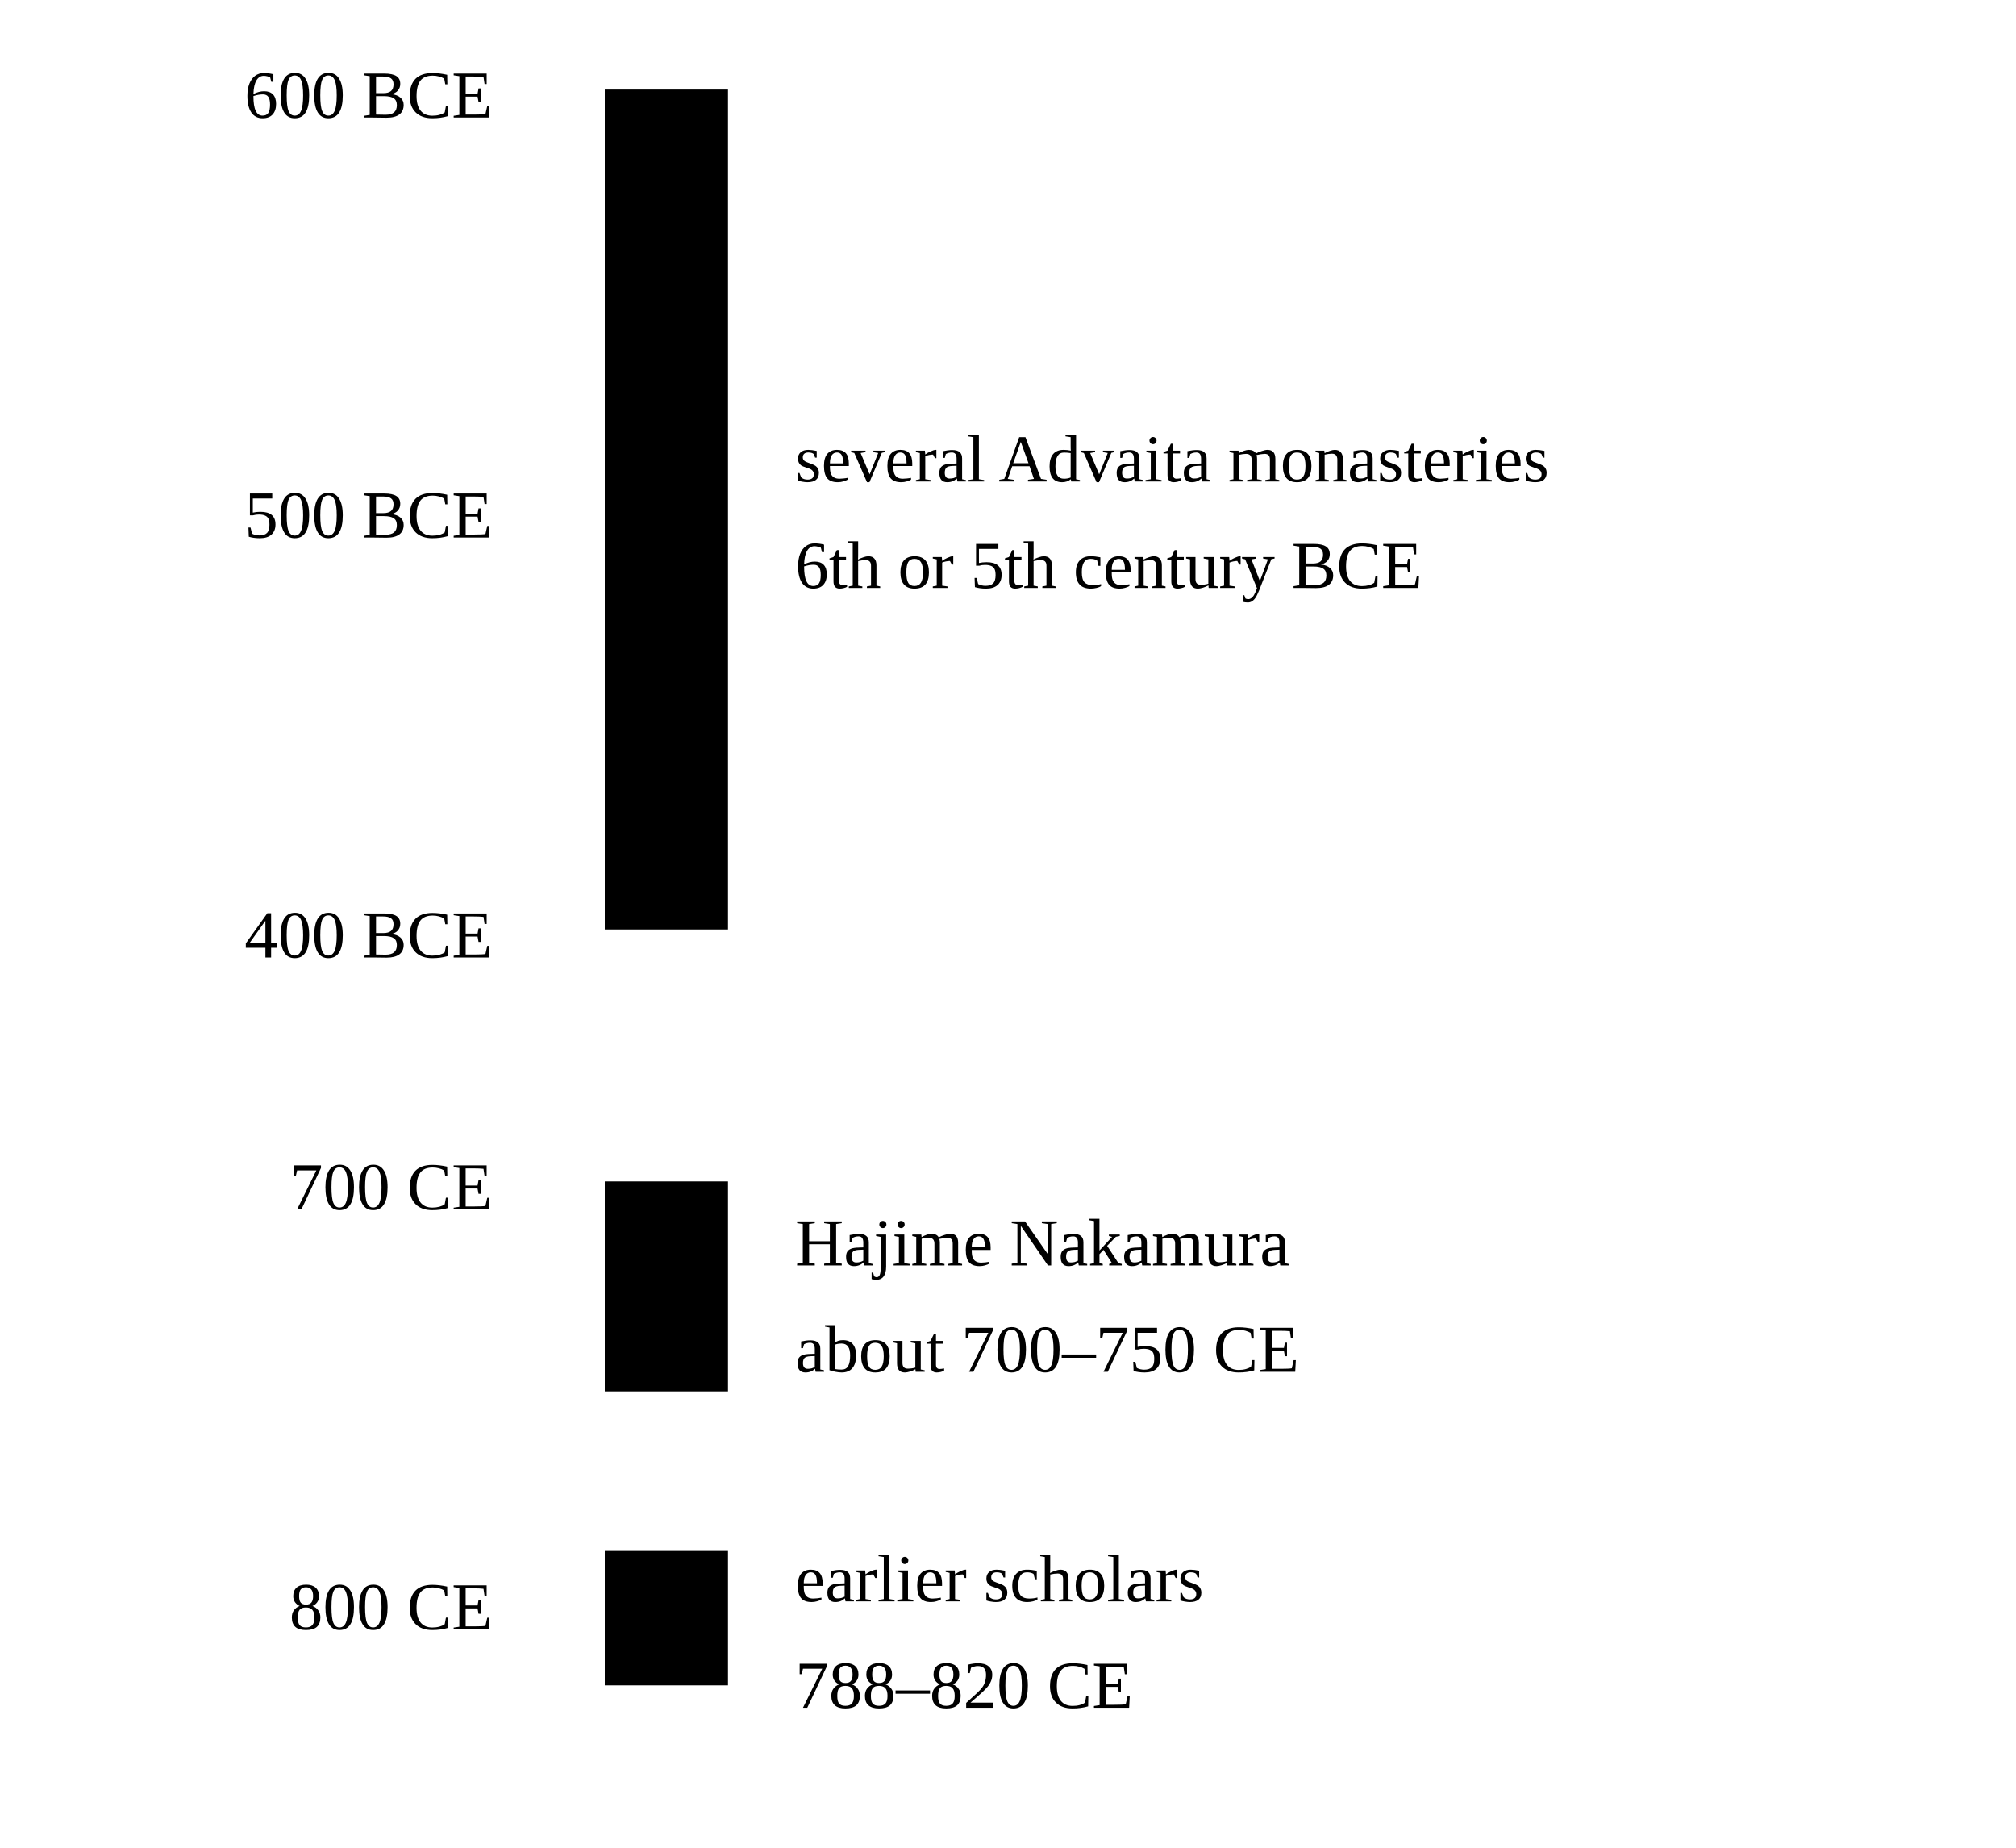
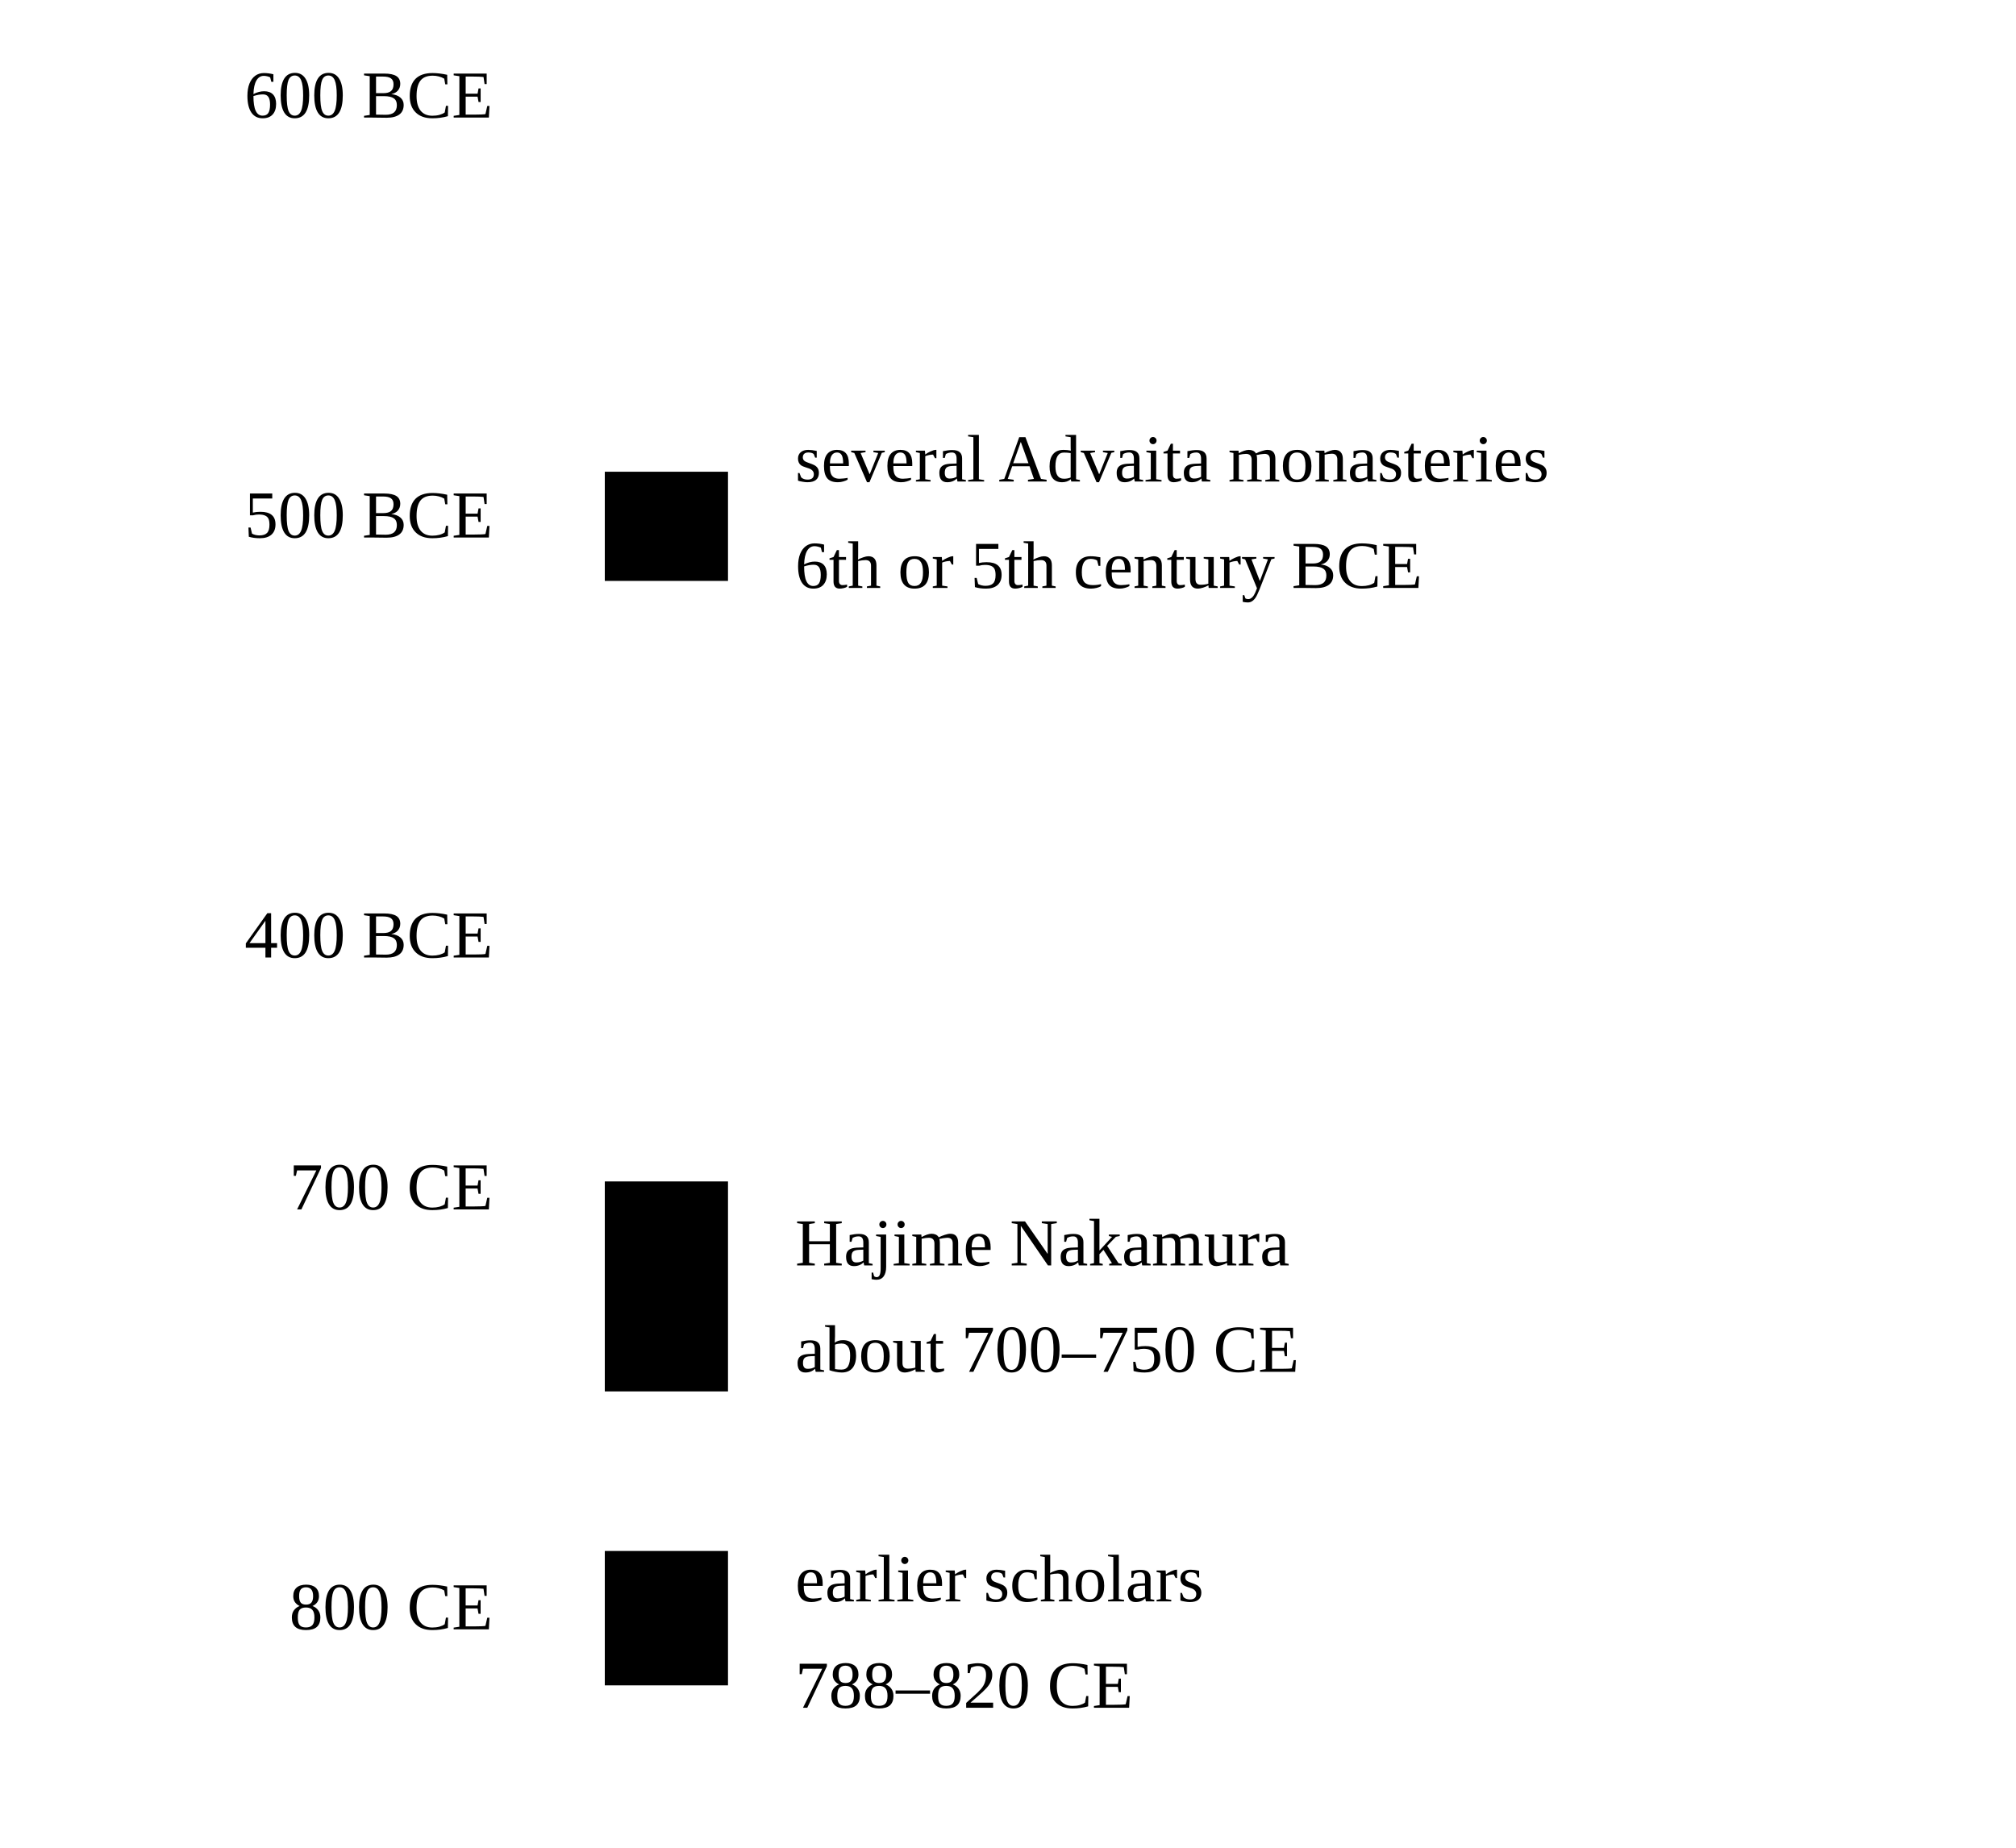
<svg xmlns="http://www.w3.org/2000/svg" viewBox="0 8 360 330">
  <path class="line" d="M100 16V180M100 202V332" />
  <path class="line" d="M92 188L108 182M92 198L108 192" />
  <path class="line" d="M94 24H100M94 99H100M94 174H100M94 219H100M94 294H100" />
  <g text-anchor="end">
    <text class="sans muted" x="88" y="29">600 BCE</text>
    <text class="sans muted" x="88" y="104">500 BCE</text>
    <text class="sans muted" x="88" y="179">400 BCE</text>
    <text class="sans muted" x="88" y="224">700 CE</text>
    <text class="sans muted" x="88" y="299">800 CE</text>
  </g>
-   <rect class="stock" x="108" y="24" width="22" height="150" />
+   <rect class="stock" x="108" y="92.25" width="22" height="19.5" />
  <text x="142" y="94">several Advaita monasteries</text>
  <text class="sans muted" x="142" y="113">6th or 5th century BCE</text>
  <rect class="stock" x="108" y="219" width="22" height="37.5" />
  <text x="142" y="234">Hajime Nakamura</text>
  <text class="sans muted" x="142" y="253">about 700–750 CE</text>
  <rect class="stock" x="108" y="285" width="22" height="24" />
  <text x="142" y="294">earlier scholars</text>
  <text class="sans muted" x="142" y="313">788–820 CE</text>
</svg>
